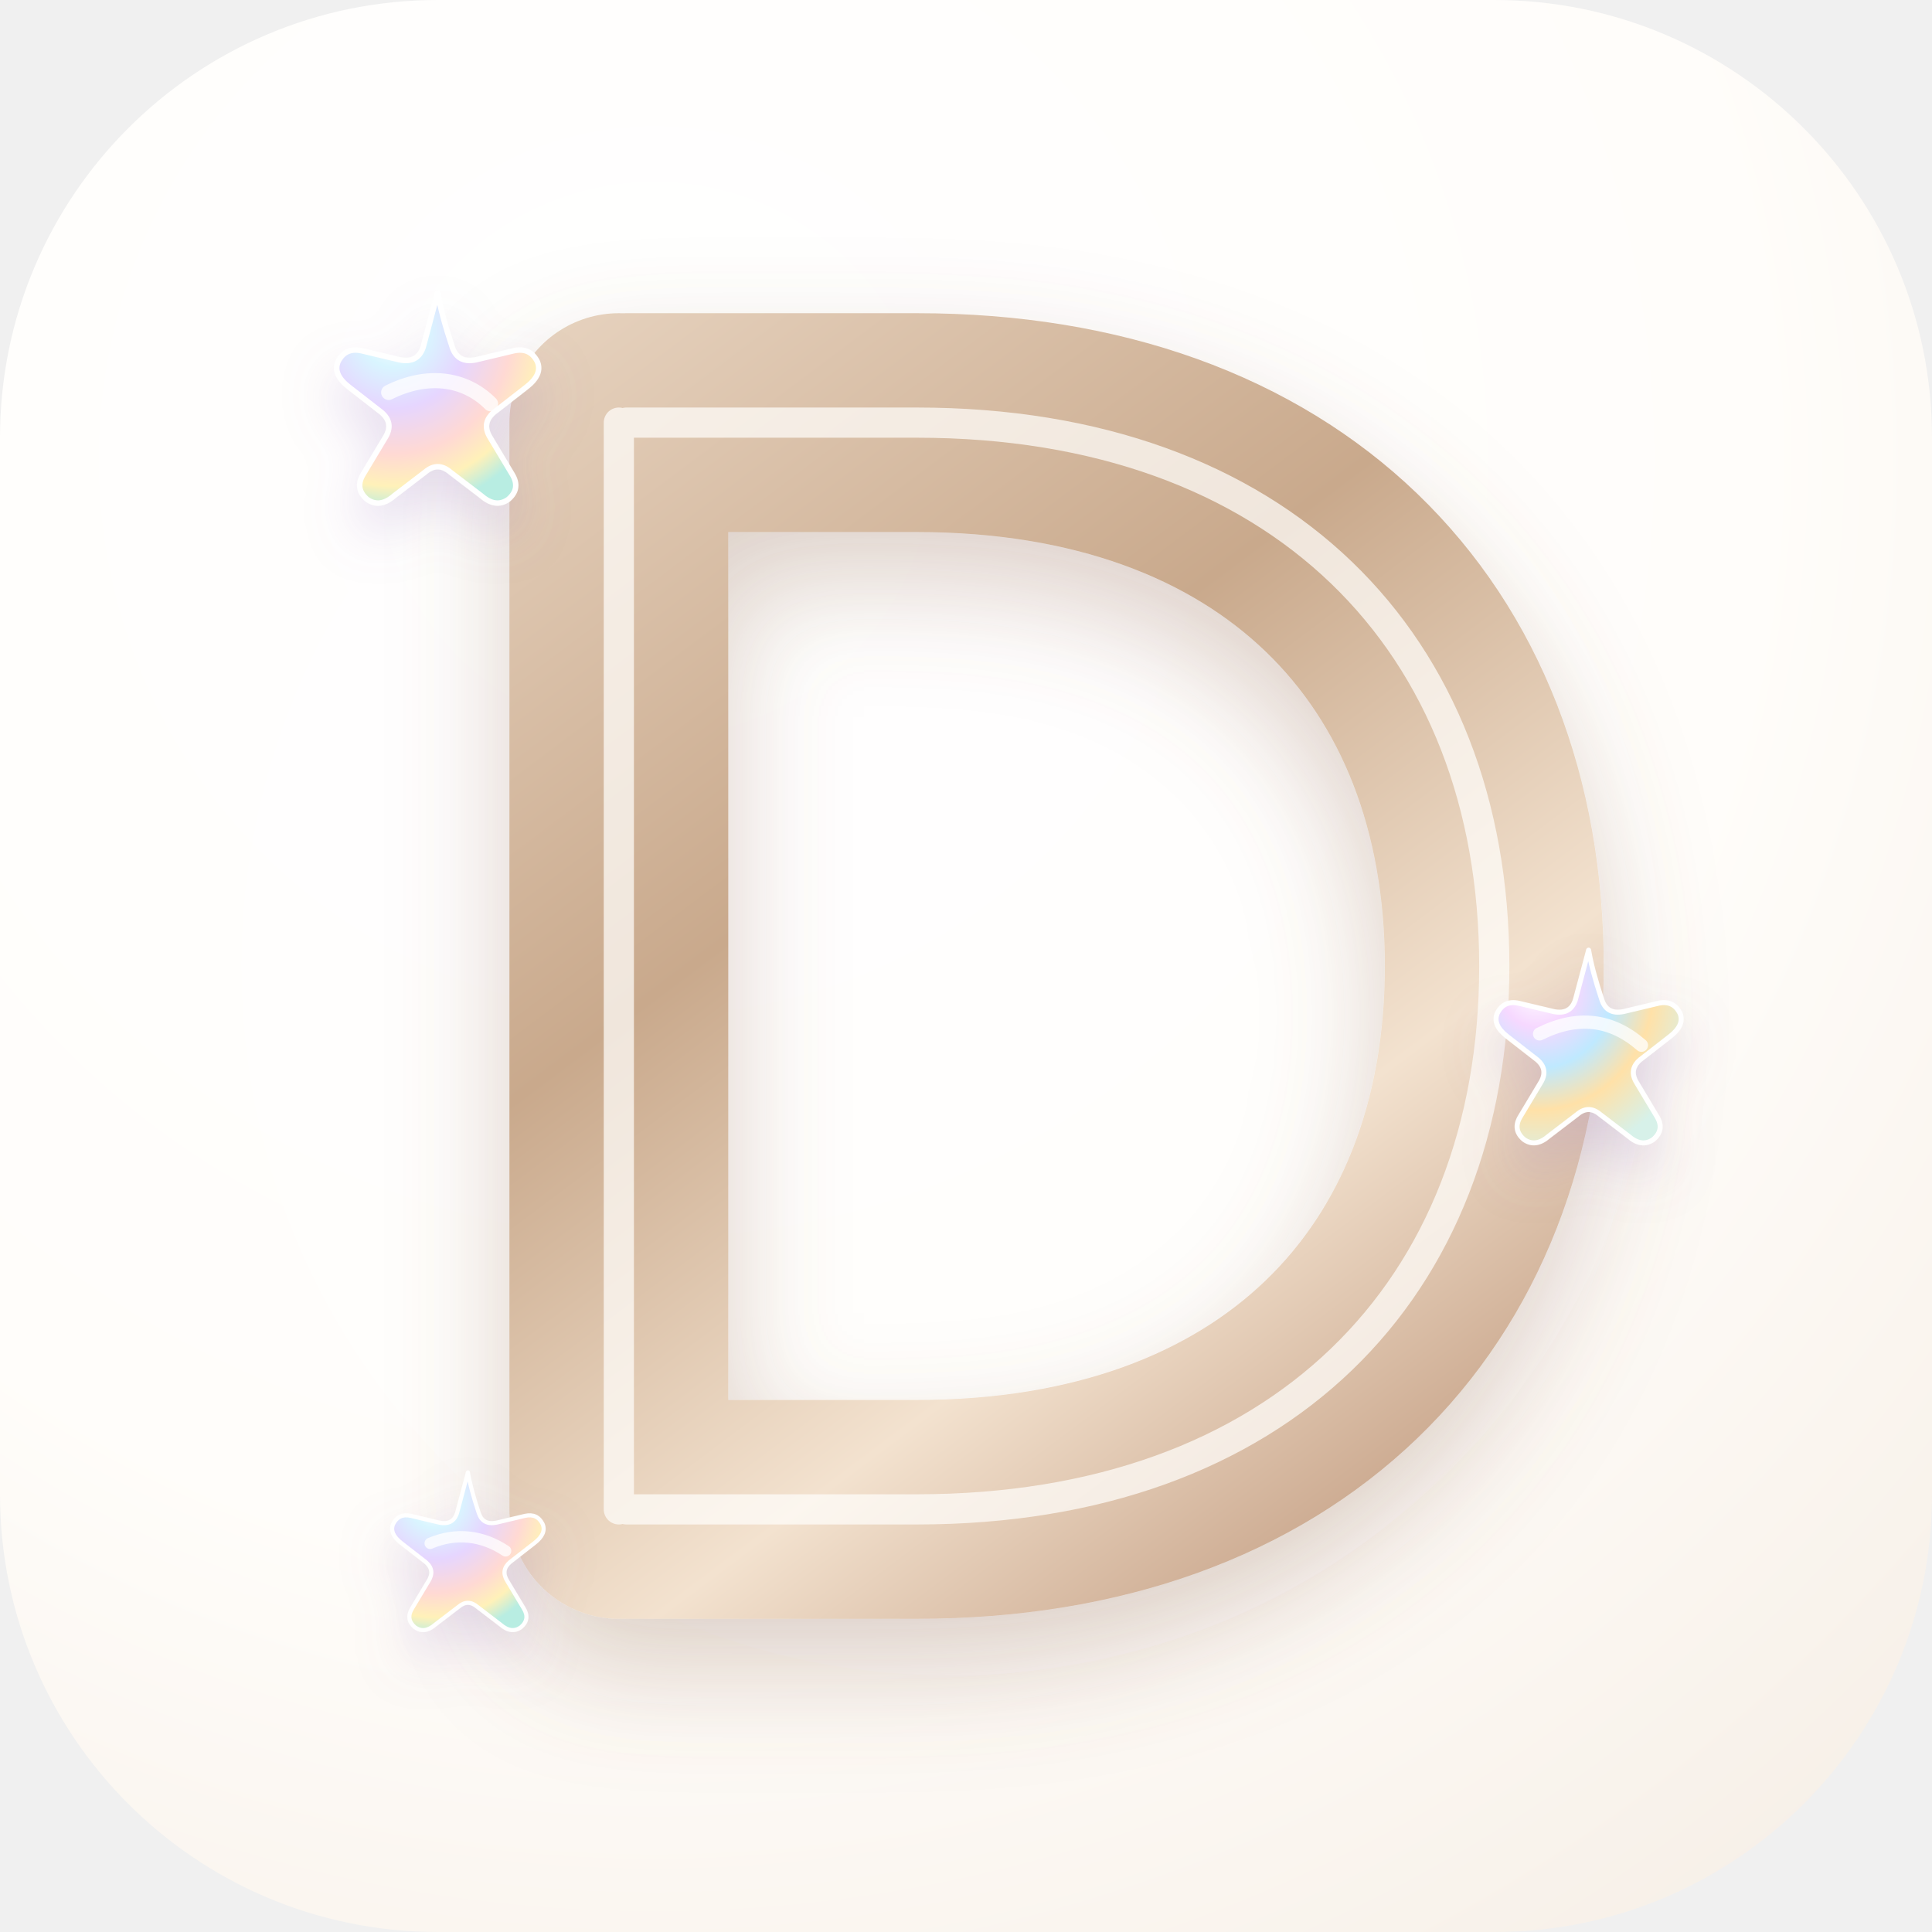
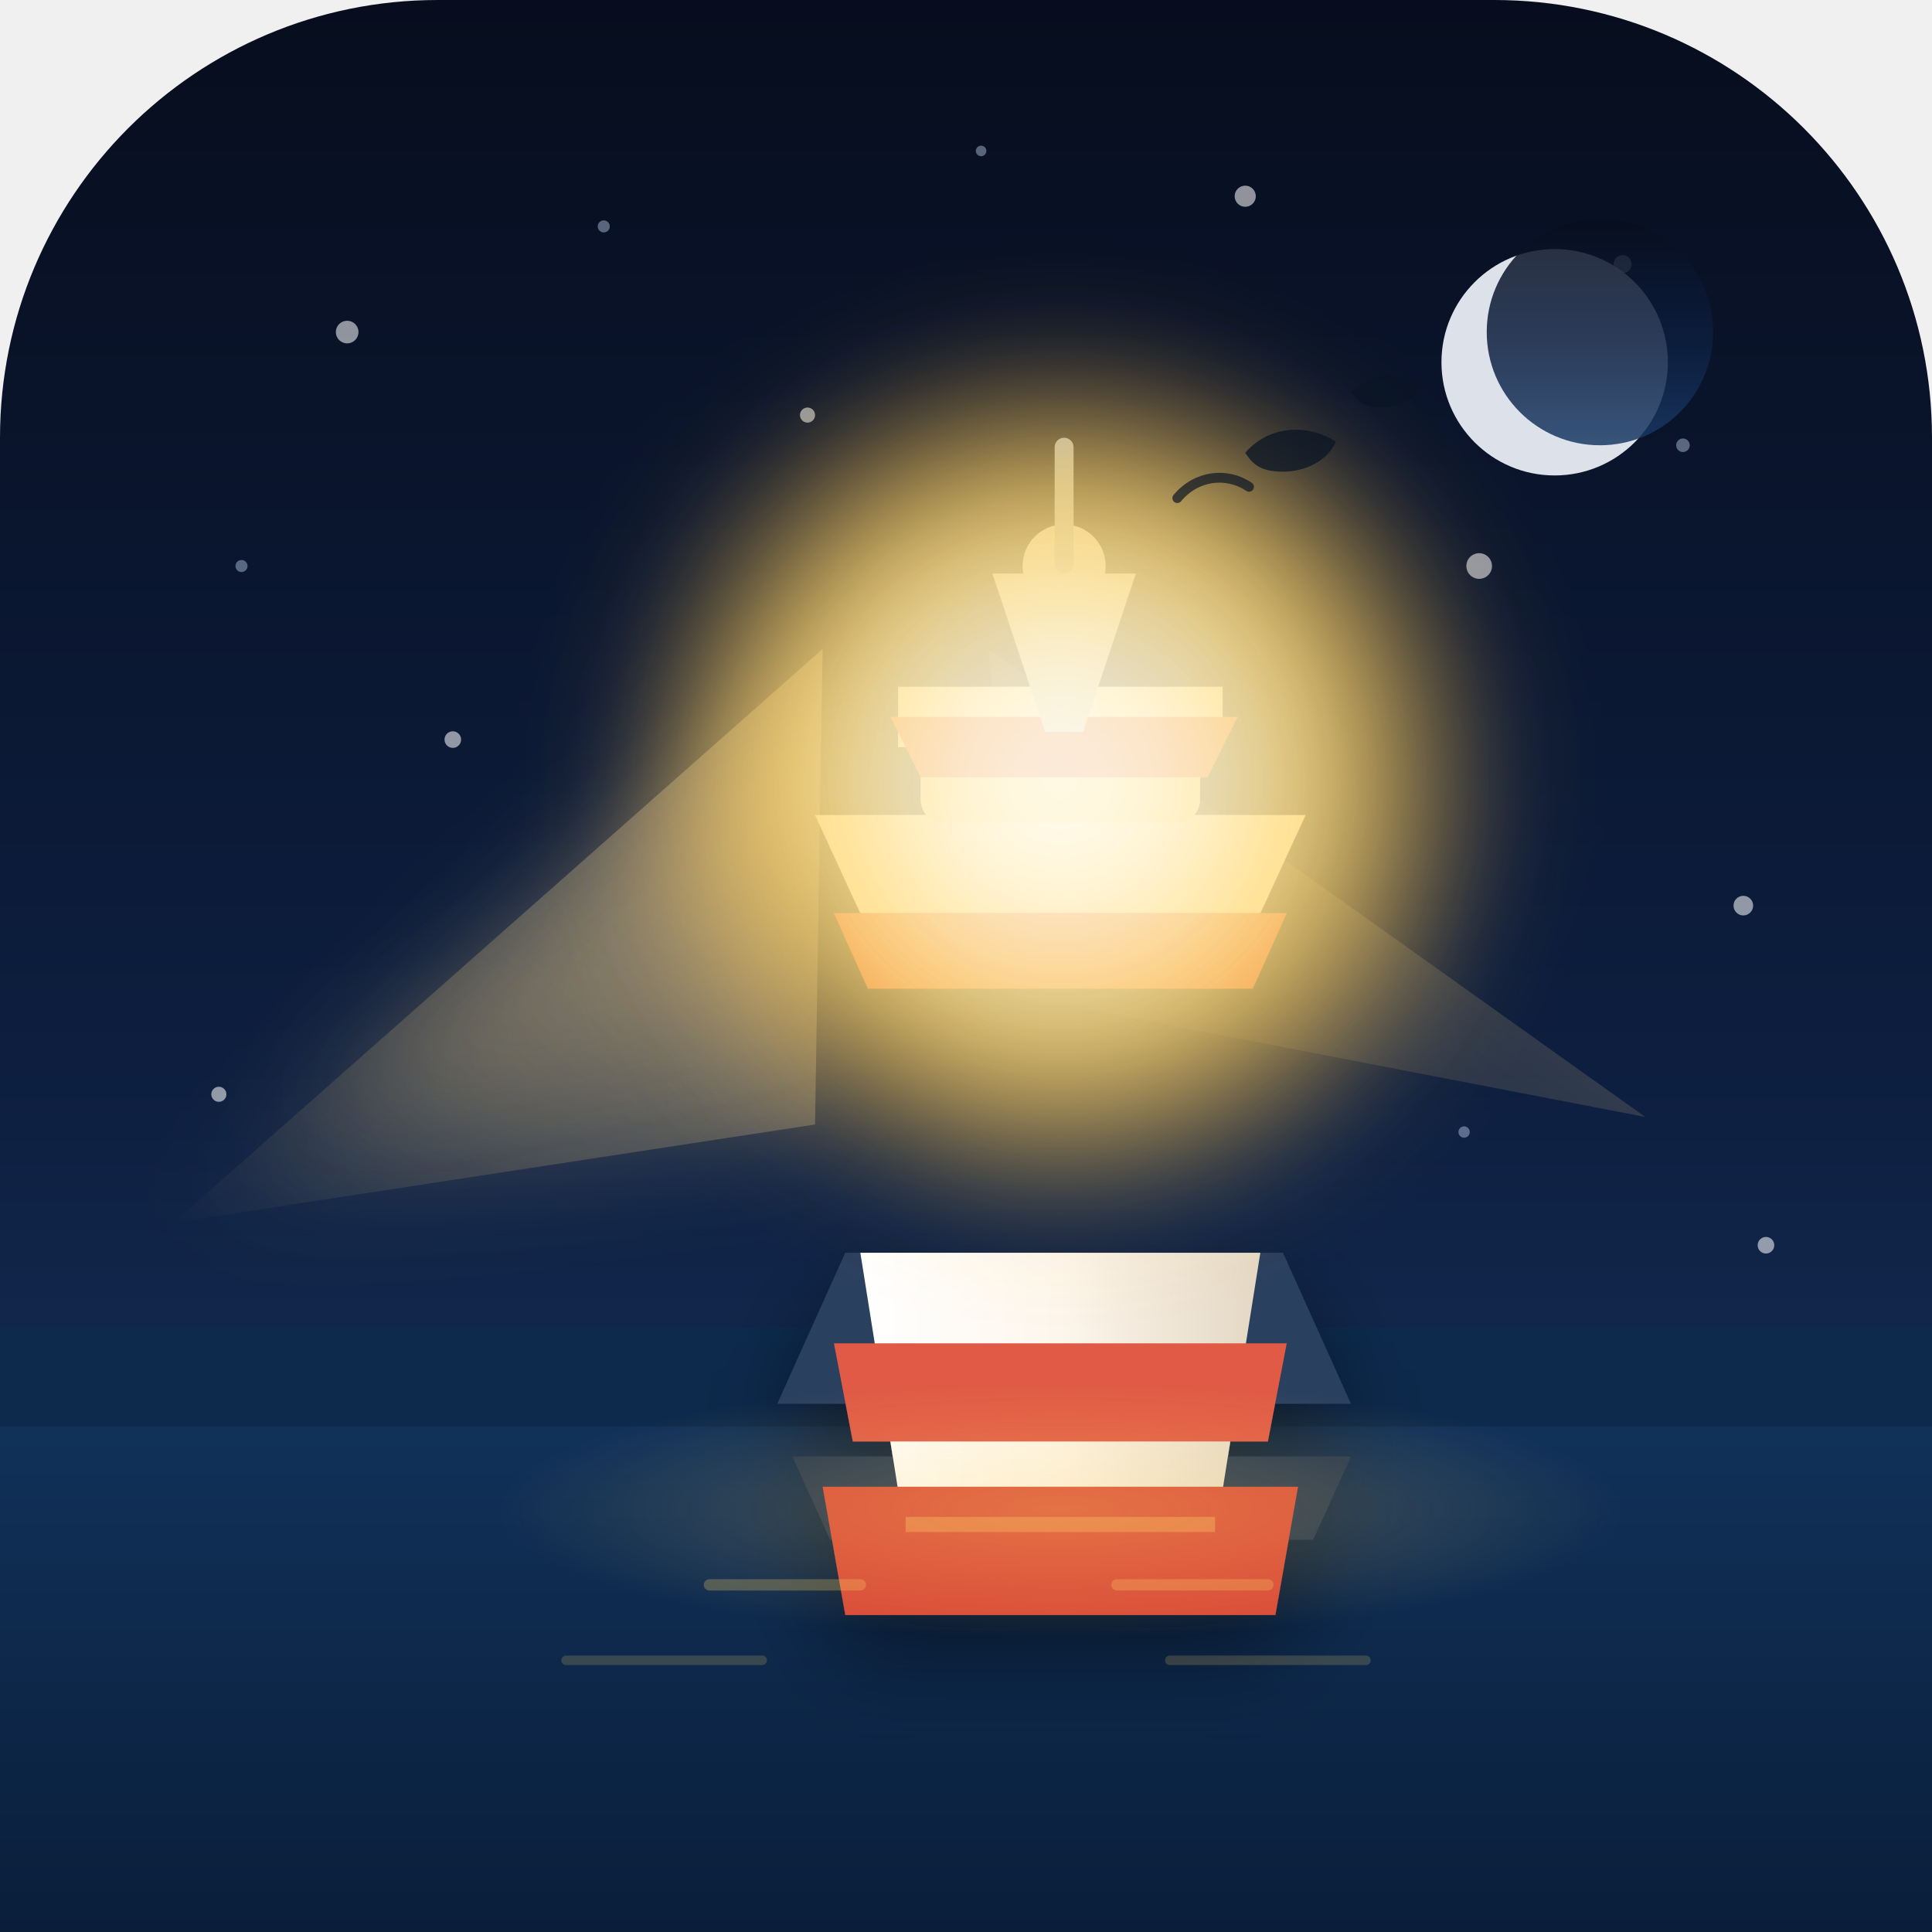
<svg xmlns="http://www.w3.org/2000/svg" viewBox="0 0 512 512">
  <defs>
-     <radialGradient id="paper" cx="34%" cy="24%" r="92%">
+     <linearGradient id="night-sky" x1="0" y1="0" x2="0" y2="1">
+       <stop stop-color="#070d1d" />
+       <stop offset=".55" stop-color="#0d1e3f" />
+       <stop offset="1" stop-color="#1a3a66" />
+     </linearGradient>
+     <linearGradient id="sea" x1="0" y1="0" x2="0" y2="1">
+       <stop stop-color="#12355f" />
+       <stop offset="1" stop-color="#0a1e3a" />
+     </linearGradient>
+     <linearGradient id="tower" x1="0" y1="0" x2="1" y2="0">
      <stop stop-color="#ffffff" />
-       <stop offset=".62" stop-color="#fffdfa" />
-       <stop offset="1" stop-color="#f7f0e8" />
+       <stop offset=".5" stop-color="#fdf6ec" />
+       <stop offset="1" stop-color="#e4d8c4" />
+     </linearGradient>
+     <linearGradient id="light-beam" x1="0" y1="1" x2="1" y2="0">
+       <stop stop-color="#ffd98a" stop-opacity="0" />
+       <stop offset=".35" stop-color="#ffd98a" stop-opacity=".34" />
+       <stop offset="1" stop-color="#ffe9b8" stop-opacity=".72" />
+     </linearGradient>
+     <radialGradient id="lamp-glow" cx=".5" cy=".5" r=".5">
+       <stop stop-color="#ffffff" />
+       <stop offset=".32" stop-color="#fff3cc" />
+       <stop offset=".58" stop-color="#ffd76a" />
+       <stop offset="1" stop-color="#ffb83d" stop-opacity="0" />
    </radialGradient>
-     <linearGradient id="cream" x1="128" y1="78" x2="392" y2="430" gradientUnits="userSpaceOnUse">
-       <stop stop-color="#e9d6c3" />
-       <stop offset=".4" stop-color="#c9a98c" />
-       <stop offset=".7" stop-color="#f3e2cf" />
-       <stop offset="1" stop-color="#b98f72" />
-     </linearGradient>
-     <radialGradient id="pearl-a" cx="28%" cy="18%" r="86%">
-       <stop stop-color="#ffffff" />
-       <stop offset=".2" stop-color="#d9f5ff" />
-       <stop offset=".43" stop-color="#e6d6ff" />
-       <stop offset=".68" stop-color="#ffd9d4" />
-       <stop offset=".86" stop-color="#fff1b9" />
-       <stop offset="1" stop-color="#b8ede2" />
+     <radialGradient id="reflection" cx=".5" cy=".5" r=".5">
+       <stop stop-color="#ffd76a" stop-opacity=".4" />
+       <stop offset="1" stop-color="#ffd76a" stop-opacity="0" />
    </radialGradient>
-     <radialGradient id="pearl-b" cx="22%" cy="20%" r="90%">
-       <stop stop-color="#ffffff" />
-       <stop offset=".22" stop-color="#f6d8ff" />
-       <stop offset=".46" stop-color="#bfe9ff" />
-       <stop offset=".7" stop-color="#ffe1a8" />
-       <stop offset="1" stop-color="#d7f1e9" />
-     </radialGradient>
-     <filter id="soft-shadow" x="-30%" y="-30%" width="160%" height="170%">
-       <feDropShadow dx="0" dy="13" stdDeviation="15" flood-color="#8f684f" flood-opacity=".3" />
+     <filter id="glow-blur" x="-80%" y="-80%" width="260%" height="260%">
+       <feGaussianBlur stdDeviation="14" />
    </filter>
-     <filter id="pearl-shadow" x="-70%" y="-70%" width="240%" height="250%">
-       <feDropShadow dx="0" dy="7" stdDeviation="7" flood-color="#9e7fc1" flood-opacity=".26" />
+     <filter id="tower-shadow" x="-40%" y="-40%" width="180%" height="180%">
+       <feDropShadow dx="0" dy="10" stdDeviation="12" flood-color="#000000" flood-opacity=".45" />
    </filter>
  </defs>
-   <rect width="512" height="512" rx="116" fill="url(#paper)" />
-   <circle cx="252" cy="256" r="188" fill="#fff" fill-opacity=".36" />
-   <path d="M164 112v288M166 112h77c96 0 153 58 153 144s-57 144-153 144h-77" fill="none" stroke="url(#cream)" stroke-width="58" stroke-linecap="round" stroke-linejoin="round" filter="url(#soft-shadow)" />
-   <path d="M164 112v288M166 112h77c96 0 153 58 153 144s-57 144-153 144h-77" fill="none" stroke="#fffefb" stroke-opacity=".72" stroke-width="8" stroke-linecap="round" stroke-linejoin="round" />
-   <g filter="url(#pearl-shadow)" stroke="#fff" stroke-width="3" stroke-linejoin="round">
-     <path d="M0-55Q2-43 8-25Q11-16 21-18L42-23Q51-25 55-17Q58-10 49-3L31 11Q24 17 29 25L41 45Q46 53 39 59Q32 64 24 57L7 44Q0 38-7 44L-24 57Q-32 64-39 59Q-46 53-41 45L-29 25Q-24 17-31 11L-49-3Q-58-10-55-17Q-51-25-42-23L-21-18Q-11-16-8-25L0-55Z" fill="url(#pearl-a)" transform="translate(116 104) scale(.48)" />
-     <path d="M0-55Q2-43 8-25Q11-16 21-18L42-23Q51-25 55-17Q58-10 49-3L31 11Q24 17 29 25L41 45Q46 53 39 59Q32 64 24 57L7 44Q0 38-7 44L-24 57Q-32 64-39 59Q-46 53-41 45L-29 25Q-24 17-31 11L-49-3Q-58-10-55-17Q-51-25-42-23L-21-18Q-11-16-8-25L0-55Z" fill="url(#pearl-b)" transform="translate(421 276) scale(.44)" />
-     <path d="M0-55Q2-43 8-25Q11-16 21-18L42-23Q51-25 55-17Q58-10 49-3L31 11Q24 17 29 25L41 45Q46 53 39 59Q32 64 24 57L7 44Q0 38-7 44L-24 57Q-32 64-39 59Q-46 53-41 45L-29 25Q-24 17-31 11L-49-3Q-58-10-55-17Q-51-25-42-23L-21-18Q-11-16-8-25L0-55Z" fill="url(#pearl-a)" transform="translate(124 410) scale(.36)" />
+   <rect width="512" height="512" rx="116" fill="url(#night-sky)" />
+   <g fill="#ffffff" opacity=".55">
+     <circle cx="92" cy="88" r="3" />
+     <circle cx="430" cy="70" r="2.4" />
+     <circle cx="392" cy="150" r="3.4" />
+     <circle cx="120" cy="196" r="2.2" />
+     <circle cx="462" cy="240" r="2.6" />
+     <circle cx="58" cy="290" r="2" />
+     <circle cx="330" cy="52" r="2.8" />
+     <circle cx="214" cy="110" r="2" />
+     <circle cx="468" cy="330" r="2.2" />
+     <circle cx="76" cy="380" r="2.6" />
  </g>
-   <g fill="none" stroke="#fff" stroke-linecap="round" opacity=".76">
-     <path d="M103 104c10-5 20-4 27 3" stroke-width="4" />
-     <path d="M408 274c10-5 19-4 27 3" stroke-width="3.5" />
-     <path d="M114 409c7-3 14-2 20 2" stroke-width="3" />
+   <g fill="#cfe4ff" opacity=".4">
+     <circle cx="64" cy="150" r="1.6" />
+     <circle cx="446" cy="118" r="1.8" />
+     <circle cx="160" cy="60" r="1.6" />
+     <circle cx="260" cy="40" r="1.4" />
+     <circle cx="388" cy="300" r="1.5" />
  </g>
+   <path d="M0 352h512v160H0z" fill="url(#sea)" />
+   <path d="M0 352h512v26H0z" fill="#0b2545" opacity=".7" />
+   <g filter="url(#glow-blur)">
+     <path d="M218 172 46 324l170-26Z" fill="url(#light-beam)" opacity=".5" />
+   </g>
+   <path d="M218 172 46 324l170-26Z" fill="url(#light-beam)" opacity=".5" />
+   <g filter="url(#glow-blur)">
+     <path d="M262 172 436 296l-166-32Z" fill="url(#light-beam)" opacity=".34" transform="scale(-1 1) translate(-512 0)" />
+   </g>
+   <path d="M262 172 436 296l-166-32Z" fill="url(#light-beam)" opacity=".34" />
+   <g filter="url(#tower-shadow)">
+     <path d="M206 372h152l-18-40h-116Z" fill="#2c405e" />
+     <path d="M210 386h148l-10 22h-128Z" fill="#22354f" />
+     <path d="M228 332h106l-14 88h-78Z" fill="url(#tower)" />
+     <path d="M221 356h120l-5 26h-110Z" fill="#e05a45" />
+     <path d="M218 394h126l-6 34h-114Z" fill="#d94b38" />
+     <path d="M216 216h130l-12 26h-106Z" fill="#fff7ea" />
+     <path d="M221 242h120l-9 20h-102Z" fill="#e05a45" />
+     <path d="M238 182h86v16h-86z" fill="#fdf6ec" />
+     <rect x="244" y="196" width="74" height="22" rx="6" fill="#ffd76a" />
+     <rect x="244" y="196" width="74" height="22" rx="6" fill="#fff8e0" opacity=".5" />
+     <path d="M236 190h92l-8 16h-76Z" fill="#e05a45" />
+     <path d="M263 152h38l-14 42h-10Z" fill="#cfd8e6" />
+     <circle cx="282" cy="150" r="11" fill="#cfd8e6" />
+     <rect x="279.5" y="116" width="5" height="36" rx="2.5" fill="#9fb2cc" />
+   </g>
+   <ellipse cx="281" cy="207" rx="120" ry="120" fill="url(#lamp-glow)" opacity=".9" filter="url(#glow-blur)" />
+   <g opacity=".7">
+     <ellipse cx="281" cy="400" rx="150" ry="34" fill="url(#reflection)" />
+     <path d="M240 402h82v4H240z" fill="#ffd76a" opacity=".5" />
+     <path d="M188 420h40M296 420h40" stroke="#ffd76a" stroke-width="3" stroke-linecap="round" opacity=".38" />
+     <path d="M150 440h52M310 440h52" stroke="#ffd76a" stroke-width="2.5" stroke-linecap="round" opacity=".26" />
+   </g>
+   <g fill="#0a1424" opacity=".75">
+     <path d="M330 120c6-7 16-8 24-3-2 5-8 8-14 8s-8-2-10-5Z" />
+     <path d="M358 104c5-5 13-6 19-2-2 4-6 6-11 6s-6-2-8-4Z" />
+   </g>
+   <path d="M312 132c5-6 13-7 19-3" stroke="#0a1424" stroke-width="2.6" stroke-linecap="round" fill="none" opacity=".7" />
+   <circle cx="412" cy="96" r="30" fill="#f4f7ff" opacity=".9" />
+   <circle cx="424" cy="88" r="30" fill="url(#night-sky)" opacity=".85" />
</svg>
